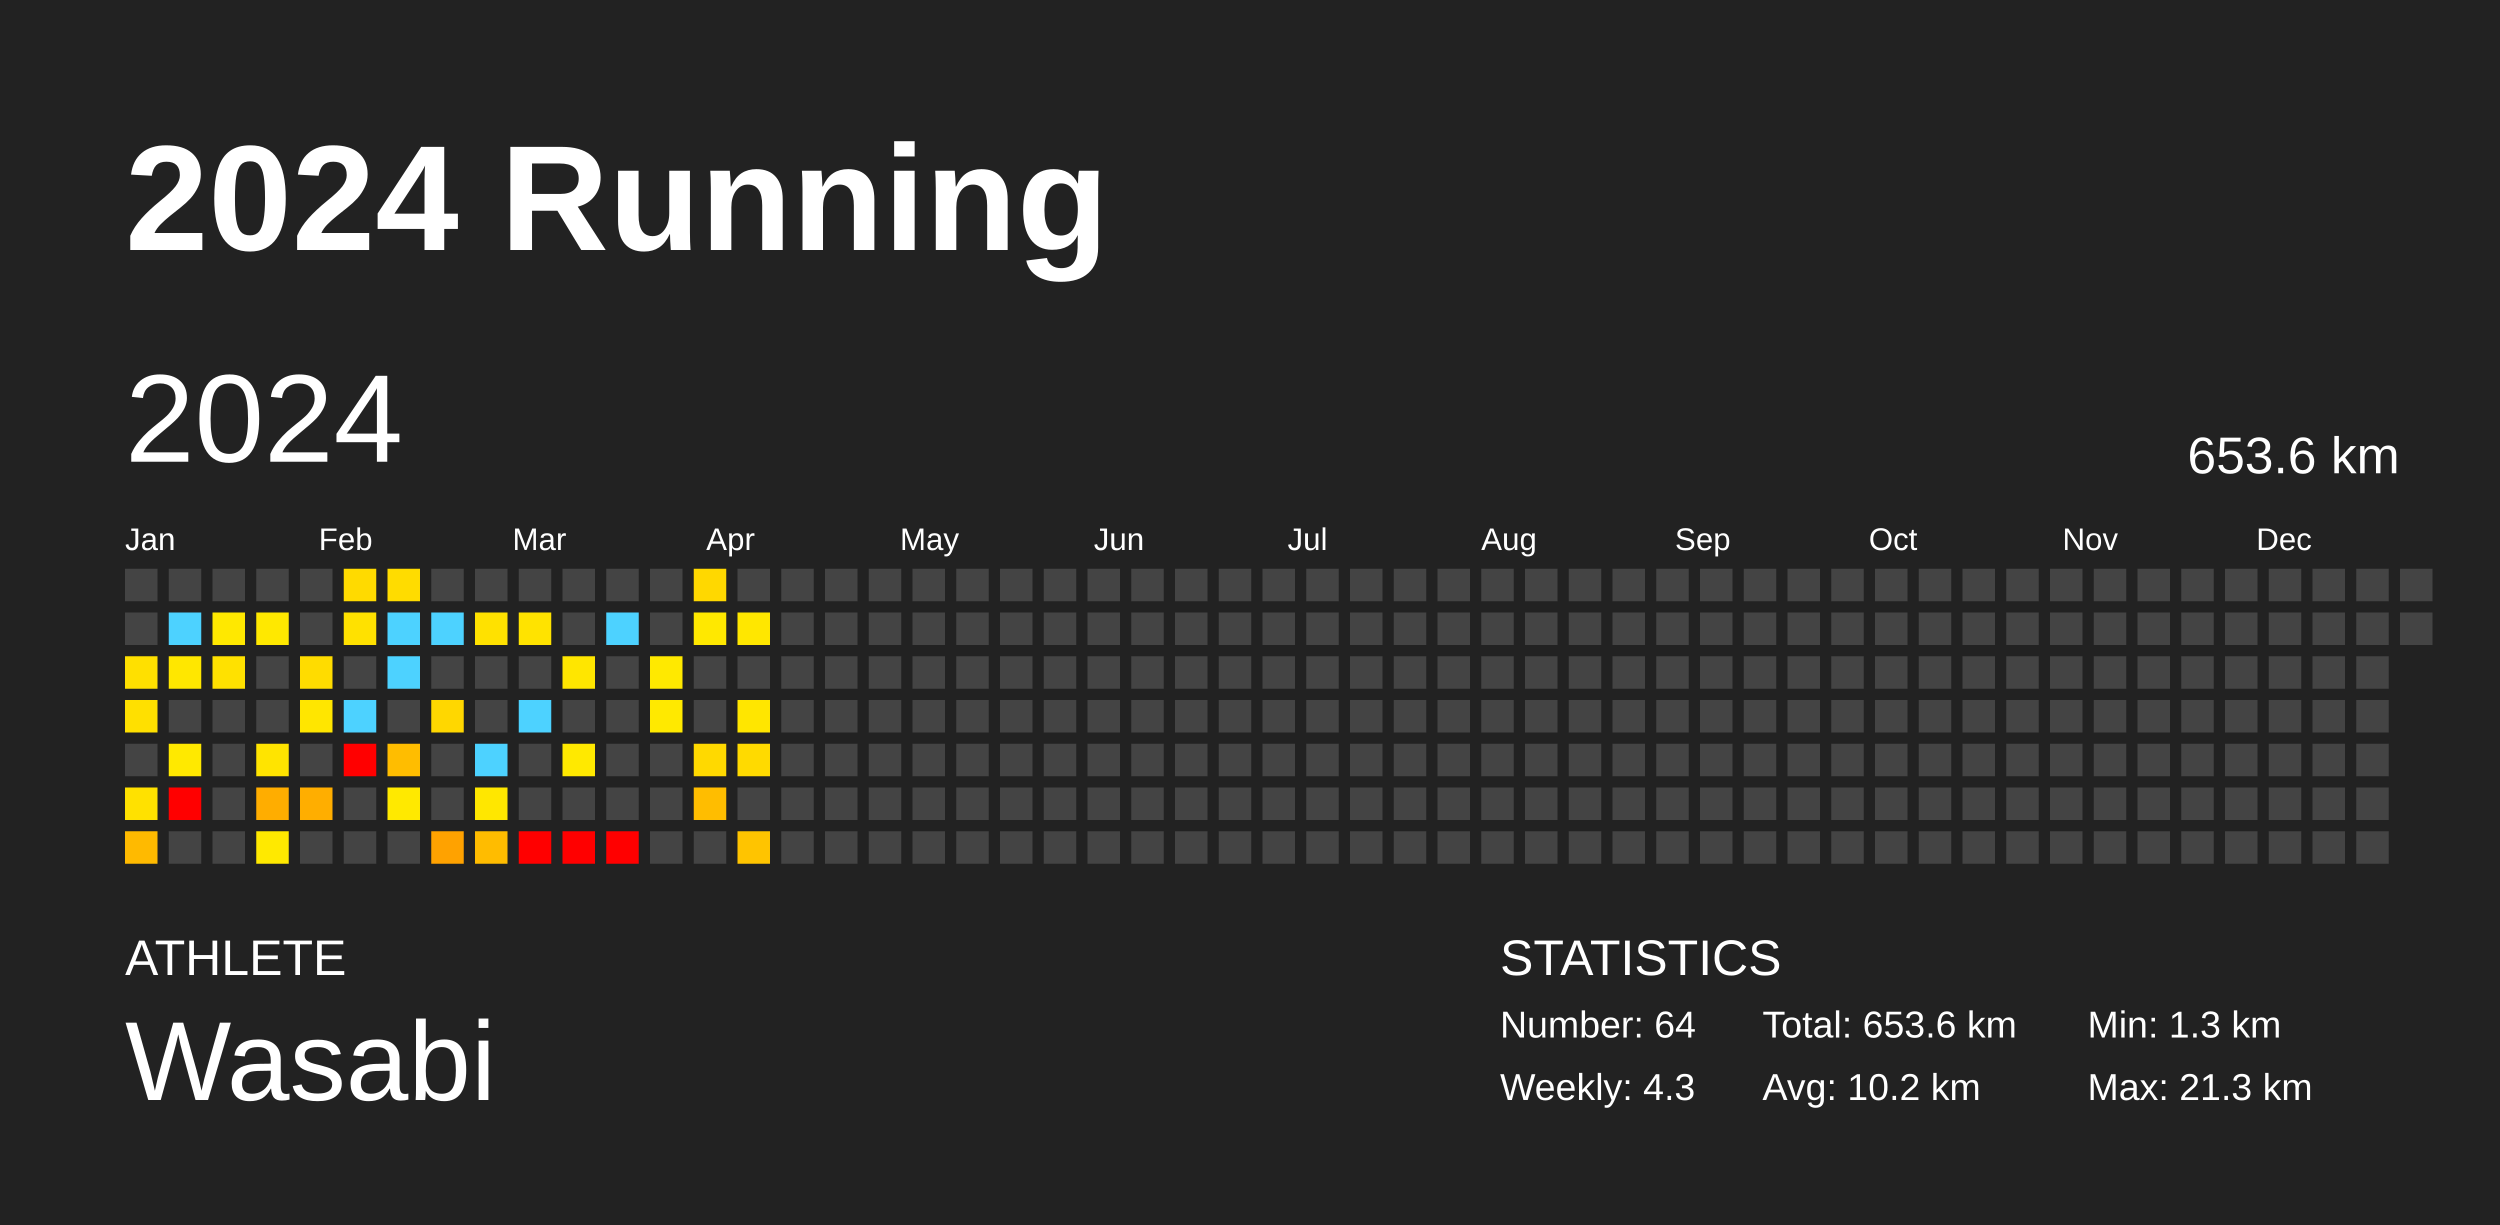
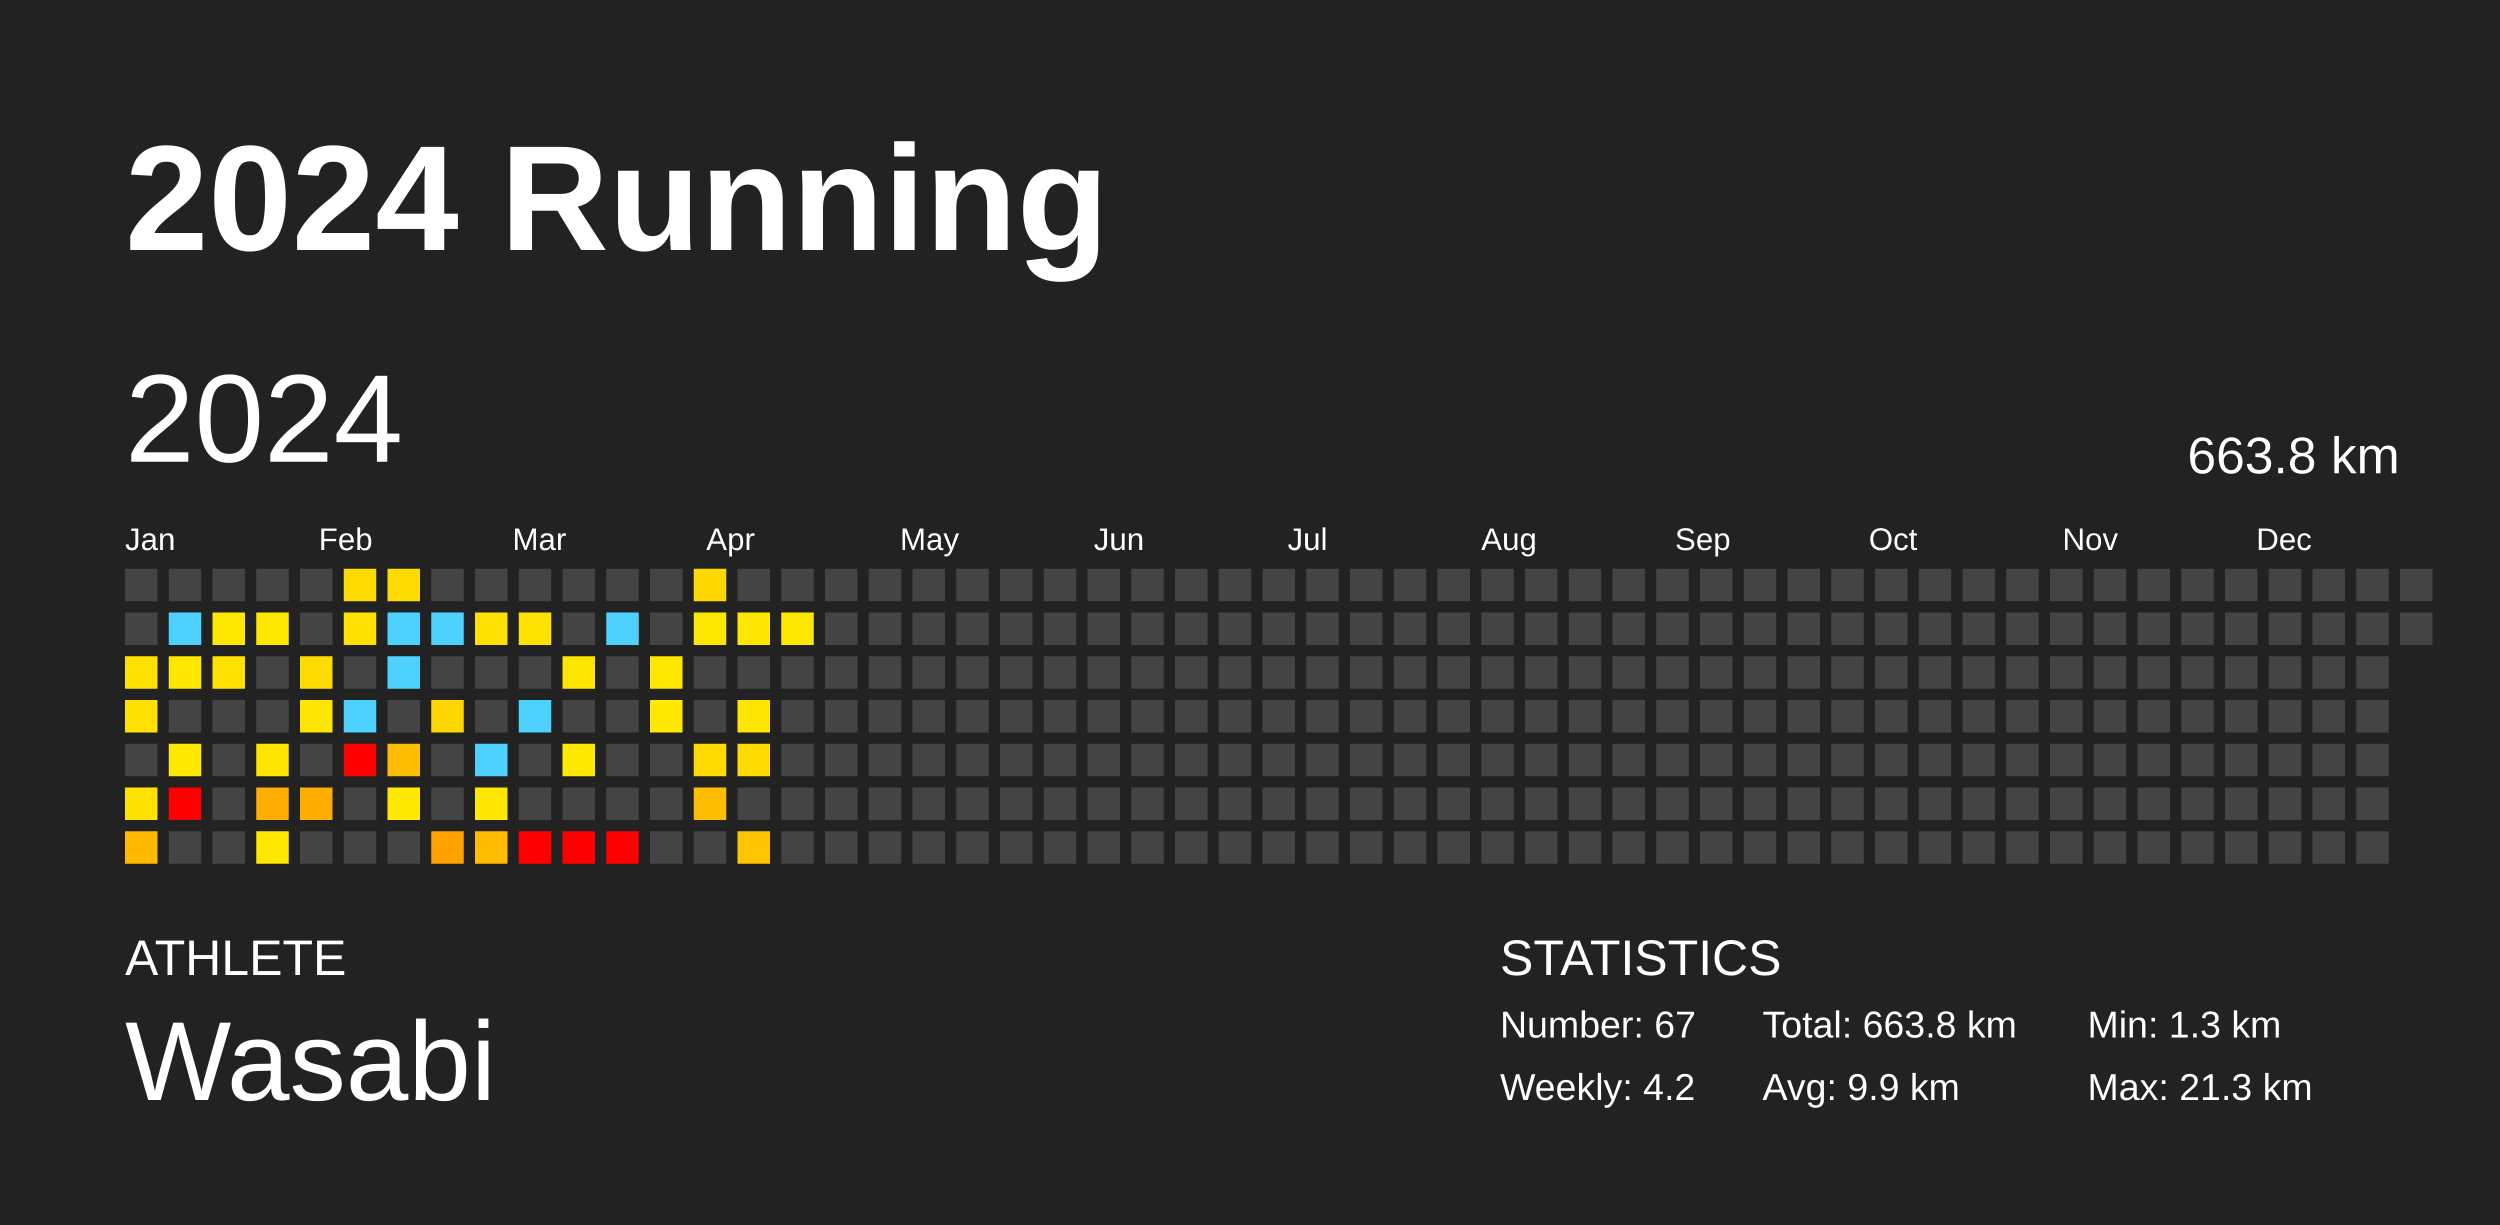
<svg xmlns="http://www.w3.org/2000/svg" baseProfile="full" height="98mm" version="1.1" viewBox="0,0,200,98" width="200mm">
  <defs />
  <rect fill="#222222" height="98" width="200" x="0" y="0" />
  <text fill="#FFFFFF" style="font-size:12px; font-family:Arial; font-weight:bold;" x="10" y="20">2024 Running</text>
  <text fill="#FFFFFF" style="font-size:4px; font-family:Arial" x="10" y="78">ATHLETE</text>
  <text fill="#FFFFFF" style="font-size:9px; font-family:Arial" x="10" y="88">Wasabi</text>
  <text fill="#FFFFFF" style="font-size:4px; font-family:Arial" x="120" y="78">STATISTICS</text>
-   <text fill="#FFFFFF" style="font-size:3px; font-family:Arial" x="120" y="83">Number: 64</text>
-   <text fill="#FFFFFF" style="font-size:3px; font-family:Arial" x="120" y="88">Weekly: 4.3</text>
-   <text fill="#FFFFFF" style="font-size:3px; font-family:Arial" x="141" y="83">Total: 653.6 km</text>
-   <text fill="#FFFFFF" style="font-size:3px; font-family:Arial" x="141" y="88">Avg: 10.2 km</text>
+   <text fill="#FFFFFF" style="font-size:3px; font-family:Arial" x="120" y="83">Number: 67</text>
+   <text fill="#FFFFFF" style="font-size:3px; font-family:Arial" x="120" y="88">Weekly: 4.2</text>
+   <text fill="#FFFFFF" style="font-size:3px; font-family:Arial" x="141" y="83">Total: 663.8 km</text>
+   <text fill="#FFFFFF" style="font-size:3px; font-family:Arial" x="141" y="88">Avg: 9.9 km</text>
  <text fill="#FFFFFF" style="font-size:3px; font-family:Arial" x="167" y="83">Min: 1.3 km</text>
  <text fill="#FFFFFF" style="font-size:3px; font-family:Arial" x="167" y="88">Max: 21.3 km</text>
  <text dominant-baseline="hanging" fill="#FFFFFF" style="font-size:10.0px; font-family:Arial;" x="10" y="30">2024</text>
-   <text dominant-baseline="hanging" fill="#FFFFFF" style="font-size:4.125px; font-family:Arial;" x="175" y="35">653.6 km</text>
+   <text dominant-baseline="hanging" fill="#FFFFFF" style="font-size:4.125px; font-family:Arial;" x="175" y="35">663.8 km</text>
  <text fill="#FFFFFF" style="font-size:2.5px; font-family:Arial" x="10.0" y="44">Jan</text>
  <text fill="#FFFFFF" style="font-size:2.5px; font-family:Arial" x="25.5" y="44">Feb</text>
  <text fill="#FFFFFF" style="font-size:2.5px; font-family:Arial" x="41.0" y="44">Mar</text>
  <text fill="#FFFFFF" style="font-size:2.5px; font-family:Arial" x="56.5" y="44">Apr</text>
  <text fill="#FFFFFF" style="font-size:2.5px; font-family:Arial" x="72.0" y="44">May</text>
  <text fill="#FFFFFF" style="font-size:2.5px; font-family:Arial" x="87.5" y="44">Jun</text>
  <text fill="#FFFFFF" style="font-size:2.5px; font-family:Arial" x="103.0" y="44">Jul</text>
  <text fill="#FFFFFF" style="font-size:2.5px; font-family:Arial" x="118.5" y="44">Aug</text>
  <text fill="#FFFFFF" style="font-size:2.5px; font-family:Arial" x="134.0" y="44">Sep</text>
  <text fill="#FFFFFF" style="font-size:2.5px; font-family:Arial" x="149.5" y="44">Oct</text>
  <text fill="#FFFFFF" style="font-size:2.5px; font-family:Arial" x="165.0" y="44">Nov</text>
  <text fill="#FFFFFF" style="font-size:2.5px; font-family:Arial" x="180.5" y="44">Dec</text>
  <rect fill="#444444" height="2.6" width="2.6" x="10.0" y="45.5" />
  <rect fill="#444444" height="2.6" width="2.6" x="10.0" y="49.0" />
  <rect fill="#ffe000" height="2.6" width="2.6" x="10.0" y="52.5" />
  <rect fill="#ffe000" height="2.6" width="2.6" x="10.0" y="56.0" />
  <rect fill="#444444" height="2.6" width="2.6" x="10.0" y="59.5" />
  <rect fill="#ffe100" height="2.6" width="2.6" x="10.0" y="63.0" />
  <rect fill="#ffba00" height="2.6" width="2.6" x="10.0" y="66.5" />
  <rect fill="#444444" height="2.6" width="2.6" x="13.5" y="45.5" />
  <rect fill="#4dd2ff" height="2.6" width="2.6" x="13.5" y="49.0" />
  <rect fill="#ffe700" height="2.6" width="2.6" x="13.5" y="52.5" />
  <rect fill="#444444" height="2.6" width="2.6" x="13.5" y="56.0" />
  <rect fill="#ffe900" height="2.6" width="2.6" x="13.5" y="59.5" />
  <rect fill="red" height="2.6" width="2.6" x="13.5" y="63.0" />
  <rect fill="#444444" height="2.6" width="2.6" x="13.5" y="66.5" />
  <rect fill="#444444" height="2.6" width="2.6" x="17.0" y="45.5" />
  <rect fill="#ffe800" height="2.6" width="2.6" x="17.0" y="49.0" />
  <rect fill="#ffe100" height="2.6" width="2.6" x="17.0" y="52.5" />
  <rect fill="#444444" height="2.6" width="2.6" x="17.0" y="56.0" />
  <rect fill="#444444" height="2.6" width="2.6" x="17.0" y="59.5" />
  <rect fill="#444444" height="2.6" width="2.6" x="17.0" y="63.0" />
  <rect fill="#444444" height="2.6" width="2.6" x="17.0" y="66.5" />
  <rect fill="#444444" height="2.6" width="2.6" x="20.5" y="45.5" />
  <rect fill="#ffe800" height="2.6" width="2.6" x="20.5" y="49.0" />
  <rect fill="#444444" height="2.6" width="2.6" x="20.5" y="52.5" />
  <rect fill="#444444" height="2.6" width="2.6" x="20.5" y="56.0" />
  <rect fill="#ffe400" height="2.6" width="2.6" x="20.5" y="59.5" />
  <rect fill="#ffad00" height="2.6" width="2.6" x="20.5" y="63.0" />
  <rect fill="#ffe900" height="2.6" width="2.6" x="20.5" y="66.5" />
  <rect fill="#444444" height="2.6" width="2.6" x="24.0" y="45.5" />
  <rect fill="#444444" height="2.6" width="2.6" x="24.0" y="49.0" />
  <rect fill="#ffdc00" height="2.6" width="2.6" x="24.0" y="52.5" />
  <rect fill="#ffe600" height="2.6" width="2.6" x="24.0" y="56.0" />
  <rect fill="#444444" height="2.6" width="2.6" x="24.0" y="59.5" />
  <rect fill="#ffae00" height="2.6" width="2.6" x="24.0" y="63.0" />
  <rect fill="#444444" height="2.6" width="2.6" x="24.0" y="66.5" />
  <rect fill="#ffda00" height="2.6" width="2.6" x="27.5" y="45.5" />
  <rect fill="#ffe100" height="2.6" width="2.6" x="27.5" y="49.0" />
  <rect fill="#444444" height="2.6" width="2.6" x="27.5" y="52.5" />
  <rect fill="#4dd2ff" height="2.6" width="2.6" x="27.5" y="56.0" />
  <rect fill="red" height="2.6" width="2.6" x="27.5" y="59.5" />
  <rect fill="#444444" height="2.6" width="2.6" x="27.5" y="63.0" />
  <rect fill="#444444" height="2.6" width="2.6" x="27.5" y="66.5" />
  <rect fill="#ffdc00" height="2.6" width="2.6" x="31.0" y="45.5" />
  <rect fill="#4dd2ff" height="2.6" width="2.6" x="31.0" y="49.0" />
  <rect fill="#4dd2ff" height="2.6" width="2.6" x="31.0" y="52.5" />
  <rect fill="#444444" height="2.6" width="2.6" x="31.0" y="56.0" />
  <rect fill="#ffbd00" height="2.6" width="2.6" x="31.0" y="59.5" />
  <rect fill="#ffe900" height="2.6" width="2.6" x="31.0" y="63.0" />
  <rect fill="#444444" height="2.6" width="2.6" x="31.0" y="66.5" />
  <rect fill="#444444" height="2.6" width="2.6" x="34.5" y="45.5" />
  <rect fill="#4dd2ff" height="2.6" width="2.6" x="34.5" y="49.0" />
  <rect fill="#444444" height="2.6" width="2.6" x="34.5" y="52.5" />
  <rect fill="#ffd700" height="2.6" width="2.6" x="34.5" y="56.0" />
  <rect fill="#444444" height="2.6" width="2.6" x="34.5" y="59.5" />
  <rect fill="#444444" height="2.6" width="2.6" x="34.5" y="63.0" />
  <rect fill="#ffa200" height="2.6" width="2.6" x="34.5" y="66.5" />
  <rect fill="#444444" height="2.6" width="2.6" x="38.0" y="45.5" />
  <rect fill="#ffe100" height="2.6" width="2.6" x="38.0" y="49.0" />
  <rect fill="#444444" height="2.6" width="2.6" x="38.0" y="52.5" />
  <rect fill="#444444" height="2.6" width="2.6" x="38.0" y="56.0" />
  <rect fill="#4dd2ff" height="2.6" width="2.6" x="38.0" y="59.5" />
  <rect fill="#ffe700" height="2.6" width="2.6" x="38.0" y="63.0" />
  <rect fill="#ffbc00" height="2.6" width="2.6" x="38.0" y="66.5" />
  <rect fill="#444444" height="2.6" width="2.6" x="41.5" y="45.5" />
  <rect fill="#ffe300" height="2.6" width="2.6" x="41.5" y="49.0" />
  <rect fill="#444444" height="2.6" width="2.6" x="41.5" y="52.5" />
  <rect fill="#4dd2ff" height="2.6" width="2.6" x="41.5" y="56.0" />
  <rect fill="#444444" height="2.6" width="2.6" x="41.5" y="59.5" />
  <rect fill="#444444" height="2.6" width="2.6" x="41.5" y="63.0" />
  <rect fill="red" height="2.6" width="2.6" x="41.5" y="66.5" />
  <rect fill="#444444" height="2.6" width="2.6" x="45.0" y="45.5" />
  <rect fill="#444444" height="2.6" width="2.6" x="45.0" y="49.0" />
  <rect fill="#ffe600" height="2.6" width="2.6" x="45.0" y="52.5" />
  <rect fill="#444444" height="2.6" width="2.6" x="45.0" y="56.0" />
  <rect fill="#ffe900" height="2.6" width="2.6" x="45.0" y="59.5" />
  <rect fill="#444444" height="2.6" width="2.6" x="45.0" y="63.0" />
  <rect fill="red" height="2.6" width="2.6" x="45.0" y="66.5" />
  <rect fill="#444444" height="2.6" width="2.6" x="48.5" y="45.5" />
  <rect fill="#4dd2ff" height="2.6" width="2.6" x="48.5" y="49.0" />
  <rect fill="#444444" height="2.6" width="2.6" x="48.5" y="52.5" />
  <rect fill="#444444" height="2.6" width="2.6" x="48.5" y="56.0" />
  <rect fill="#444444" height="2.6" width="2.6" x="48.5" y="59.5" />
  <rect fill="#444444" height="2.6" width="2.6" x="48.5" y="63.0" />
  <rect fill="red" height="2.6" width="2.6" x="48.5" y="66.5" />
  <rect fill="#444444" height="2.6" width="2.6" x="52.0" y="45.5" />
  <rect fill="#444444" height="2.6" width="2.6" x="52.0" y="49.0" />
  <rect fill="#ffe900" height="2.6" width="2.6" x="52.0" y="52.5" />
  <rect fill="#ffe900" height="2.6" width="2.6" x="52.0" y="56.0" />
  <rect fill="#444444" height="2.6" width="2.6" x="52.0" y="59.5" />
  <rect fill="#444444" height="2.6" width="2.6" x="52.0" y="63.0" />
  <rect fill="#444444" height="2.6" width="2.6" x="52.0" y="66.5" />
  <rect fill="#ffd800" height="2.6" width="2.6" x="55.5" y="45.5" />
  <rect fill="#ffe800" height="2.6" width="2.6" x="55.5" y="49.0" />
  <rect fill="#444444" height="2.6" width="2.6" x="55.5" y="52.5" />
  <rect fill="#444444" height="2.6" width="2.6" x="55.5" y="56.0" />
  <rect fill="#ffd900" height="2.6" width="2.6" x="55.5" y="59.5" />
  <rect fill="#ffbd00" height="2.6" width="2.6" x="55.5" y="63.0" />
  <rect fill="#444444" height="2.6" width="2.6" x="55.5" y="66.5" />
  <rect fill="#444444" height="2.6" width="2.6" x="59.0" y="45.5" />
  <rect fill="#ffe700" height="2.6" width="2.6" x="59.0" y="49.0" />
  <rect fill="#444444" height="2.6" width="2.6" x="59.0" y="52.5" />
  <rect fill="#ffe600" height="2.6" width="2.6" x="59.0" y="56.0" />
  <rect fill="#ffda00" height="2.6" width="2.6" x="59.0" y="59.5" />
  <rect fill="#444444" height="2.6" width="2.6" x="59.0" y="63.0" />
  <rect fill="#ffc400" height="2.6" width="2.6" x="59.0" y="66.5" />
  <rect fill="#444444" height="2.6" width="2.6" x="62.5" y="45.5" />
-   <rect fill="#444444" height="2.6" width="2.6" x="62.5" y="49.0" />
+   <rect fill="#ffe800" height="2.6" width="2.6" x="62.5" y="49.0" />
  <rect fill="#444444" height="2.6" width="2.6" x="62.5" y="52.5" />
  <rect fill="#444444" height="2.6" width="2.6" x="62.5" y="56.0" />
  <rect fill="#444444" height="2.6" width="2.6" x="62.5" y="59.5" />
  <rect fill="#444444" height="2.6" width="2.6" x="62.5" y="63.0" />
  <rect fill="#444444" height="2.6" width="2.6" x="62.5" y="66.5" />
  <rect fill="#444444" height="2.6" width="2.6" x="66.0" y="45.5" />
  <rect fill="#444444" height="2.6" width="2.6" x="66.0" y="49.0" />
  <rect fill="#444444" height="2.6" width="2.6" x="66.0" y="52.5" />
  <rect fill="#444444" height="2.6" width="2.6" x="66.0" y="56.0" />
  <rect fill="#444444" height="2.6" width="2.6" x="66.0" y="59.5" />
  <rect fill="#444444" height="2.6" width="2.6" x="66.0" y="63.0" />
  <rect fill="#444444" height="2.6" width="2.6" x="66.0" y="66.5" />
  <rect fill="#444444" height="2.6" width="2.6" x="69.5" y="45.5" />
  <rect fill="#444444" height="2.6" width="2.6" x="69.5" y="49.0" />
  <rect fill="#444444" height="2.6" width="2.6" x="69.5" y="52.5" />
  <rect fill="#444444" height="2.6" width="2.6" x="69.5" y="56.0" />
  <rect fill="#444444" height="2.6" width="2.6" x="69.5" y="59.5" />
  <rect fill="#444444" height="2.6" width="2.6" x="69.5" y="63.0" />
  <rect fill="#444444" height="2.6" width="2.6" x="69.5" y="66.5" />
  <rect fill="#444444" height="2.6" width="2.6" x="73.0" y="45.5" />
  <rect fill="#444444" height="2.6" width="2.6" x="73.0" y="49.0" />
  <rect fill="#444444" height="2.6" width="2.6" x="73.0" y="52.5" />
  <rect fill="#444444" height="2.6" width="2.6" x="73.0" y="56.0" />
  <rect fill="#444444" height="2.6" width="2.6" x="73.0" y="59.5" />
  <rect fill="#444444" height="2.6" width="2.6" x="73.0" y="63.0" />
  <rect fill="#444444" height="2.6" width="2.6" x="73.0" y="66.5" />
  <rect fill="#444444" height="2.6" width="2.6" x="76.5" y="45.5" />
  <rect fill="#444444" height="2.6" width="2.6" x="76.5" y="49.0" />
  <rect fill="#444444" height="2.6" width="2.6" x="76.5" y="52.5" />
  <rect fill="#444444" height="2.6" width="2.6" x="76.5" y="56.0" />
  <rect fill="#444444" height="2.6" width="2.6" x="76.5" y="59.5" />
  <rect fill="#444444" height="2.6" width="2.6" x="76.5" y="63.0" />
  <rect fill="#444444" height="2.6" width="2.6" x="76.5" y="66.5" />
  <rect fill="#444444" height="2.6" width="2.6" x="80.0" y="45.5" />
  <rect fill="#444444" height="2.6" width="2.6" x="80.0" y="49.0" />
  <rect fill="#444444" height="2.6" width="2.6" x="80.0" y="52.5" />
  <rect fill="#444444" height="2.6" width="2.6" x="80.0" y="56.0" />
  <rect fill="#444444" height="2.6" width="2.6" x="80.0" y="59.5" />
  <rect fill="#444444" height="2.6" width="2.6" x="80.0" y="63.0" />
  <rect fill="#444444" height="2.6" width="2.6" x="80.0" y="66.5" />
  <rect fill="#444444" height="2.6" width="2.6" x="83.5" y="45.5" />
  <rect fill="#444444" height="2.6" width="2.6" x="83.5" y="49.0" />
  <rect fill="#444444" height="2.6" width="2.6" x="83.5" y="52.5" />
  <rect fill="#444444" height="2.6" width="2.6" x="83.5" y="56.0" />
  <rect fill="#444444" height="2.6" width="2.6" x="83.5" y="59.5" />
  <rect fill="#444444" height="2.6" width="2.6" x="83.5" y="63.0" />
  <rect fill="#444444" height="2.6" width="2.6" x="83.5" y="66.5" />
  <rect fill="#444444" height="2.6" width="2.6" x="87.0" y="45.5" />
  <rect fill="#444444" height="2.6" width="2.6" x="87.0" y="49.0" />
  <rect fill="#444444" height="2.6" width="2.6" x="87.0" y="52.5" />
  <rect fill="#444444" height="2.6" width="2.6" x="87.0" y="56.0" />
  <rect fill="#444444" height="2.6" width="2.6" x="87.0" y="59.5" />
  <rect fill="#444444" height="2.6" width="2.6" x="87.0" y="63.0" />
  <rect fill="#444444" height="2.6" width="2.6" x="87.0" y="66.5" />
  <rect fill="#444444" height="2.6" width="2.6" x="90.5" y="45.5" />
  <rect fill="#444444" height="2.6" width="2.6" x="90.5" y="49.0" />
  <rect fill="#444444" height="2.6" width="2.6" x="90.5" y="52.5" />
  <rect fill="#444444" height="2.6" width="2.6" x="90.5" y="56.0" />
  <rect fill="#444444" height="2.6" width="2.6" x="90.5" y="59.5" />
  <rect fill="#444444" height="2.6" width="2.6" x="90.5" y="63.0" />
  <rect fill="#444444" height="2.6" width="2.6" x="90.5" y="66.5" />
  <rect fill="#444444" height="2.6" width="2.6" x="94.0" y="45.5" />
  <rect fill="#444444" height="2.6" width="2.6" x="94.0" y="49.0" />
  <rect fill="#444444" height="2.6" width="2.6" x="94.0" y="52.5" />
  <rect fill="#444444" height="2.6" width="2.6" x="94.0" y="56.0" />
  <rect fill="#444444" height="2.6" width="2.6" x="94.0" y="59.5" />
  <rect fill="#444444" height="2.6" width="2.6" x="94.0" y="63.0" />
  <rect fill="#444444" height="2.6" width="2.6" x="94.0" y="66.5" />
  <rect fill="#444444" height="2.6" width="2.6" x="97.5" y="45.5" />
  <rect fill="#444444" height="2.6" width="2.6" x="97.5" y="49.0" />
  <rect fill="#444444" height="2.6" width="2.6" x="97.5" y="52.5" />
  <rect fill="#444444" height="2.6" width="2.6" x="97.5" y="56.0" />
  <rect fill="#444444" height="2.6" width="2.6" x="97.5" y="59.5" />
  <rect fill="#444444" height="2.6" width="2.6" x="97.5" y="63.0" />
  <rect fill="#444444" height="2.6" width="2.6" x="97.5" y="66.5" />
  <rect fill="#444444" height="2.6" width="2.6" x="101.0" y="45.5" />
  <rect fill="#444444" height="2.6" width="2.6" x="101.0" y="49.0" />
  <rect fill="#444444" height="2.6" width="2.6" x="101.0" y="52.5" />
  <rect fill="#444444" height="2.6" width="2.6" x="101.0" y="56.0" />
  <rect fill="#444444" height="2.6" width="2.6" x="101.0" y="59.5" />
  <rect fill="#444444" height="2.6" width="2.6" x="101.0" y="63.0" />
  <rect fill="#444444" height="2.6" width="2.6" x="101.0" y="66.5" />
  <rect fill="#444444" height="2.6" width="2.6" x="104.5" y="45.5" />
  <rect fill="#444444" height="2.6" width="2.6" x="104.5" y="49.0" />
  <rect fill="#444444" height="2.6" width="2.6" x="104.5" y="52.5" />
  <rect fill="#444444" height="2.6" width="2.6" x="104.5" y="56.0" />
  <rect fill="#444444" height="2.6" width="2.6" x="104.5" y="59.5" />
  <rect fill="#444444" height="2.6" width="2.6" x="104.5" y="63.0" />
  <rect fill="#444444" height="2.6" width="2.6" x="104.5" y="66.5" />
  <rect fill="#444444" height="2.6" width="2.6" x="108.0" y="45.5" />
  <rect fill="#444444" height="2.6" width="2.6" x="108.0" y="49.0" />
  <rect fill="#444444" height="2.6" width="2.6" x="108.0" y="52.5" />
  <rect fill="#444444" height="2.6" width="2.6" x="108.0" y="56.0" />
  <rect fill="#444444" height="2.6" width="2.6" x="108.0" y="59.5" />
  <rect fill="#444444" height="2.6" width="2.6" x="108.0" y="63.0" />
  <rect fill="#444444" height="2.6" width="2.6" x="108.0" y="66.5" />
  <rect fill="#444444" height="2.6" width="2.6" x="111.5" y="45.5" />
  <rect fill="#444444" height="2.6" width="2.6" x="111.5" y="49.0" />
  <rect fill="#444444" height="2.6" width="2.6" x="111.5" y="52.5" />
  <rect fill="#444444" height="2.6" width="2.6" x="111.5" y="56.0" />
  <rect fill="#444444" height="2.6" width="2.6" x="111.5" y="59.5" />
  <rect fill="#444444" height="2.6" width="2.6" x="111.5" y="63.0" />
  <rect fill="#444444" height="2.6" width="2.6" x="111.5" y="66.5" />
  <rect fill="#444444" height="2.6" width="2.6" x="115.0" y="45.5" />
  <rect fill="#444444" height="2.6" width="2.6" x="115.0" y="49.0" />
  <rect fill="#444444" height="2.6" width="2.6" x="115.0" y="52.5" />
  <rect fill="#444444" height="2.6" width="2.6" x="115.0" y="56.0" />
  <rect fill="#444444" height="2.6" width="2.6" x="115.0" y="59.5" />
  <rect fill="#444444" height="2.6" width="2.6" x="115.0" y="63.0" />
  <rect fill="#444444" height="2.6" width="2.6" x="115.0" y="66.5" />
  <rect fill="#444444" height="2.6" width="2.6" x="118.5" y="45.5" />
  <rect fill="#444444" height="2.6" width="2.6" x="118.5" y="49.0" />
  <rect fill="#444444" height="2.6" width="2.6" x="118.5" y="52.5" />
  <rect fill="#444444" height="2.6" width="2.6" x="118.5" y="56.0" />
  <rect fill="#444444" height="2.6" width="2.6" x="118.5" y="59.5" />
  <rect fill="#444444" height="2.6" width="2.6" x="118.5" y="63.0" />
  <rect fill="#444444" height="2.6" width="2.6" x="118.5" y="66.5" />
  <rect fill="#444444" height="2.6" width="2.6" x="122.0" y="45.5" />
  <rect fill="#444444" height="2.6" width="2.6" x="122.0" y="49.0" />
  <rect fill="#444444" height="2.6" width="2.6" x="122.0" y="52.5" />
  <rect fill="#444444" height="2.6" width="2.6" x="122.0" y="56.0" />
  <rect fill="#444444" height="2.6" width="2.6" x="122.0" y="59.5" />
  <rect fill="#444444" height="2.6" width="2.6" x="122.0" y="63.0" />
  <rect fill="#444444" height="2.6" width="2.6" x="122.0" y="66.5" />
  <rect fill="#444444" height="2.6" width="2.6" x="125.5" y="45.5" />
  <rect fill="#444444" height="2.6" width="2.6" x="125.5" y="49.0" />
  <rect fill="#444444" height="2.6" width="2.6" x="125.5" y="52.5" />
  <rect fill="#444444" height="2.6" width="2.6" x="125.5" y="56.0" />
  <rect fill="#444444" height="2.6" width="2.6" x="125.5" y="59.5" />
  <rect fill="#444444" height="2.6" width="2.6" x="125.5" y="63.0" />
  <rect fill="#444444" height="2.6" width="2.6" x="125.5" y="66.5" />
  <rect fill="#444444" height="2.6" width="2.6" x="129.0" y="45.5" />
  <rect fill="#444444" height="2.6" width="2.6" x="129.0" y="49.0" />
  <rect fill="#444444" height="2.6" width="2.6" x="129.0" y="52.5" />
  <rect fill="#444444" height="2.6" width="2.6" x="129.0" y="56.0" />
  <rect fill="#444444" height="2.6" width="2.6" x="129.0" y="59.5" />
  <rect fill="#444444" height="2.6" width="2.6" x="129.0" y="63.0" />
  <rect fill="#444444" height="2.6" width="2.6" x="129.0" y="66.5" />
  <rect fill="#444444" height="2.6" width="2.6" x="132.5" y="45.5" />
  <rect fill="#444444" height="2.6" width="2.6" x="132.5" y="49.0" />
  <rect fill="#444444" height="2.6" width="2.6" x="132.5" y="52.5" />
  <rect fill="#444444" height="2.6" width="2.6" x="132.5" y="56.0" />
  <rect fill="#444444" height="2.6" width="2.6" x="132.5" y="59.5" />
  <rect fill="#444444" height="2.6" width="2.6" x="132.5" y="63.0" />
  <rect fill="#444444" height="2.6" width="2.6" x="132.5" y="66.5" />
  <rect fill="#444444" height="2.6" width="2.6" x="136.0" y="45.5" />
  <rect fill="#444444" height="2.6" width="2.6" x="136.0" y="49.0" />
  <rect fill="#444444" height="2.6" width="2.6" x="136.0" y="52.5" />
  <rect fill="#444444" height="2.6" width="2.6" x="136.0" y="56.0" />
  <rect fill="#444444" height="2.6" width="2.6" x="136.0" y="59.5" />
  <rect fill="#444444" height="2.6" width="2.6" x="136.0" y="63.0" />
  <rect fill="#444444" height="2.6" width="2.6" x="136.0" y="66.5" />
  <rect fill="#444444" height="2.6" width="2.6" x="139.5" y="45.5" />
  <rect fill="#444444" height="2.6" width="2.6" x="139.5" y="49.0" />
  <rect fill="#444444" height="2.6" width="2.6" x="139.5" y="52.5" />
  <rect fill="#444444" height="2.6" width="2.6" x="139.5" y="56.0" />
  <rect fill="#444444" height="2.6" width="2.6" x="139.5" y="59.5" />
  <rect fill="#444444" height="2.6" width="2.6" x="139.5" y="63.0" />
  <rect fill="#444444" height="2.6" width="2.6" x="139.5" y="66.5" />
  <rect fill="#444444" height="2.6" width="2.6" x="143.0" y="45.5" />
  <rect fill="#444444" height="2.6" width="2.6" x="143.0" y="49.0" />
  <rect fill="#444444" height="2.6" width="2.6" x="143.0" y="52.5" />
  <rect fill="#444444" height="2.6" width="2.6" x="143.0" y="56.0" />
  <rect fill="#444444" height="2.6" width="2.6" x="143.0" y="59.5" />
  <rect fill="#444444" height="2.6" width="2.6" x="143.0" y="63.0" />
  <rect fill="#444444" height="2.6" width="2.6" x="143.0" y="66.5" />
  <rect fill="#444444" height="2.6" width="2.6" x="146.5" y="45.5" />
  <rect fill="#444444" height="2.6" width="2.6" x="146.5" y="49.0" />
  <rect fill="#444444" height="2.6" width="2.6" x="146.5" y="52.5" />
  <rect fill="#444444" height="2.6" width="2.6" x="146.5" y="56.0" />
  <rect fill="#444444" height="2.6" width="2.6" x="146.5" y="59.5" />
  <rect fill="#444444" height="2.6" width="2.6" x="146.5" y="63.0" />
  <rect fill="#444444" height="2.6" width="2.6" x="146.5" y="66.5" />
  <rect fill="#444444" height="2.6" width="2.6" x="150.0" y="45.5" />
  <rect fill="#444444" height="2.6" width="2.6" x="150.0" y="49.0" />
  <rect fill="#444444" height="2.6" width="2.6" x="150.0" y="52.5" />
  <rect fill="#444444" height="2.6" width="2.6" x="150.0" y="56.0" />
  <rect fill="#444444" height="2.6" width="2.6" x="150.0" y="59.5" />
  <rect fill="#444444" height="2.6" width="2.6" x="150.0" y="63.0" />
  <rect fill="#444444" height="2.6" width="2.6" x="150.0" y="66.5" />
  <rect fill="#444444" height="2.6" width="2.6" x="153.5" y="45.5" />
  <rect fill="#444444" height="2.6" width="2.6" x="153.5" y="49.0" />
  <rect fill="#444444" height="2.6" width="2.6" x="153.5" y="52.5" />
  <rect fill="#444444" height="2.6" width="2.6" x="153.5" y="56.0" />
  <rect fill="#444444" height="2.6" width="2.6" x="153.5" y="59.5" />
  <rect fill="#444444" height="2.6" width="2.6" x="153.5" y="63.0" />
  <rect fill="#444444" height="2.6" width="2.6" x="153.5" y="66.5" />
  <rect fill="#444444" height="2.6" width="2.6" x="157.0" y="45.5" />
  <rect fill="#444444" height="2.6" width="2.6" x="157.0" y="49.0" />
  <rect fill="#444444" height="2.6" width="2.6" x="157.0" y="52.5" />
  <rect fill="#444444" height="2.6" width="2.6" x="157.0" y="56.0" />
  <rect fill="#444444" height="2.6" width="2.6" x="157.0" y="59.5" />
  <rect fill="#444444" height="2.6" width="2.6" x="157.0" y="63.0" />
  <rect fill="#444444" height="2.6" width="2.6" x="157.0" y="66.5" />
  <rect fill="#444444" height="2.6" width="2.6" x="160.5" y="45.5" />
  <rect fill="#444444" height="2.6" width="2.6" x="160.5" y="49.0" />
  <rect fill="#444444" height="2.6" width="2.6" x="160.5" y="52.5" />
  <rect fill="#444444" height="2.6" width="2.6" x="160.5" y="56.0" />
  <rect fill="#444444" height="2.6" width="2.6" x="160.5" y="59.5" />
  <rect fill="#444444" height="2.6" width="2.6" x="160.5" y="63.0" />
  <rect fill="#444444" height="2.6" width="2.6" x="160.5" y="66.5" />
  <rect fill="#444444" height="2.6" width="2.6" x="164.0" y="45.5" />
  <rect fill="#444444" height="2.6" width="2.6" x="164.0" y="49.0" />
  <rect fill="#444444" height="2.6" width="2.6" x="164.0" y="52.5" />
  <rect fill="#444444" height="2.6" width="2.6" x="164.0" y="56.0" />
  <rect fill="#444444" height="2.6" width="2.6" x="164.0" y="59.5" />
  <rect fill="#444444" height="2.6" width="2.6" x="164.0" y="63.0" />
  <rect fill="#444444" height="2.6" width="2.6" x="164.0" y="66.5" />
  <rect fill="#444444" height="2.6" width="2.6" x="167.5" y="45.5" />
  <rect fill="#444444" height="2.6" width="2.6" x="167.5" y="49.0" />
  <rect fill="#444444" height="2.6" width="2.6" x="167.5" y="52.5" />
  <rect fill="#444444" height="2.6" width="2.6" x="167.5" y="56.0" />
  <rect fill="#444444" height="2.6" width="2.6" x="167.5" y="59.5" />
  <rect fill="#444444" height="2.6" width="2.6" x="167.5" y="63.0" />
  <rect fill="#444444" height="2.6" width="2.6" x="167.5" y="66.5" />
  <rect fill="#444444" height="2.6" width="2.6" x="171.0" y="45.5" />
  <rect fill="#444444" height="2.6" width="2.6" x="171.0" y="49.0" />
  <rect fill="#444444" height="2.6" width="2.6" x="171.0" y="52.5" />
  <rect fill="#444444" height="2.6" width="2.6" x="171.0" y="56.0" />
  <rect fill="#444444" height="2.6" width="2.6" x="171.0" y="59.5" />
  <rect fill="#444444" height="2.6" width="2.6" x="171.0" y="63.0" />
  <rect fill="#444444" height="2.6" width="2.6" x="171.0" y="66.5" />
  <rect fill="#444444" height="2.6" width="2.6" x="174.5" y="45.5" />
  <rect fill="#444444" height="2.6" width="2.6" x="174.5" y="49.0" />
  <rect fill="#444444" height="2.6" width="2.6" x="174.5" y="52.5" />
  <rect fill="#444444" height="2.6" width="2.6" x="174.5" y="56.0" />
  <rect fill="#444444" height="2.6" width="2.6" x="174.5" y="59.5" />
  <rect fill="#444444" height="2.6" width="2.6" x="174.5" y="63.0" />
  <rect fill="#444444" height="2.6" width="2.6" x="174.5" y="66.5" />
  <rect fill="#444444" height="2.6" width="2.6" x="178.0" y="45.5" />
  <rect fill="#444444" height="2.6" width="2.6" x="178.0" y="49.0" />
  <rect fill="#444444" height="2.6" width="2.6" x="178.0" y="52.5" />
  <rect fill="#444444" height="2.6" width="2.6" x="178.0" y="56.0" />
  <rect fill="#444444" height="2.6" width="2.6" x="178.0" y="59.5" />
  <rect fill="#444444" height="2.6" width="2.6" x="178.0" y="63.0" />
  <rect fill="#444444" height="2.6" width="2.6" x="178.0" y="66.5" />
  <rect fill="#444444" height="2.6" width="2.6" x="181.5" y="45.5" />
  <rect fill="#444444" height="2.6" width="2.6" x="181.5" y="49.0" />
  <rect fill="#444444" height="2.6" width="2.6" x="181.5" y="52.5" />
  <rect fill="#444444" height="2.6" width="2.6" x="181.5" y="56.0" />
  <rect fill="#444444" height="2.6" width="2.6" x="181.5" y="59.5" />
  <rect fill="#444444" height="2.6" width="2.6" x="181.5" y="63.0" />
  <rect fill="#444444" height="2.6" width="2.6" x="181.5" y="66.5" />
  <rect fill="#444444" height="2.6" width="2.6" x="185.0" y="45.5" />
  <rect fill="#444444" height="2.6" width="2.6" x="185.0" y="49.0" />
  <rect fill="#444444" height="2.6" width="2.6" x="185.0" y="52.5" />
  <rect fill="#444444" height="2.6" width="2.6" x="185.0" y="56.0" />
  <rect fill="#444444" height="2.6" width="2.6" x="185.0" y="59.5" />
  <rect fill="#444444" height="2.6" width="2.6" x="185.0" y="63.0" />
  <rect fill="#444444" height="2.6" width="2.6" x="185.0" y="66.5" />
  <rect fill="#444444" height="2.6" width="2.6" x="188.5" y="45.5" />
  <rect fill="#444444" height="2.6" width="2.6" x="188.5" y="49.0" />
  <rect fill="#444444" height="2.6" width="2.6" x="188.5" y="52.5" />
  <rect fill="#444444" height="2.6" width="2.6" x="188.5" y="56.0" />
  <rect fill="#444444" height="2.6" width="2.6" x="188.5" y="59.5" />
  <rect fill="#444444" height="2.6" width="2.6" x="188.5" y="63.0" />
  <rect fill="#444444" height="2.6" width="2.6" x="188.5" y="66.5" />
  <rect fill="#444444" height="2.6" width="2.6" x="192.0" y="45.5" />
  <rect fill="#444444" height="2.6" width="2.6" x="192.0" y="49.0" />
</svg>
